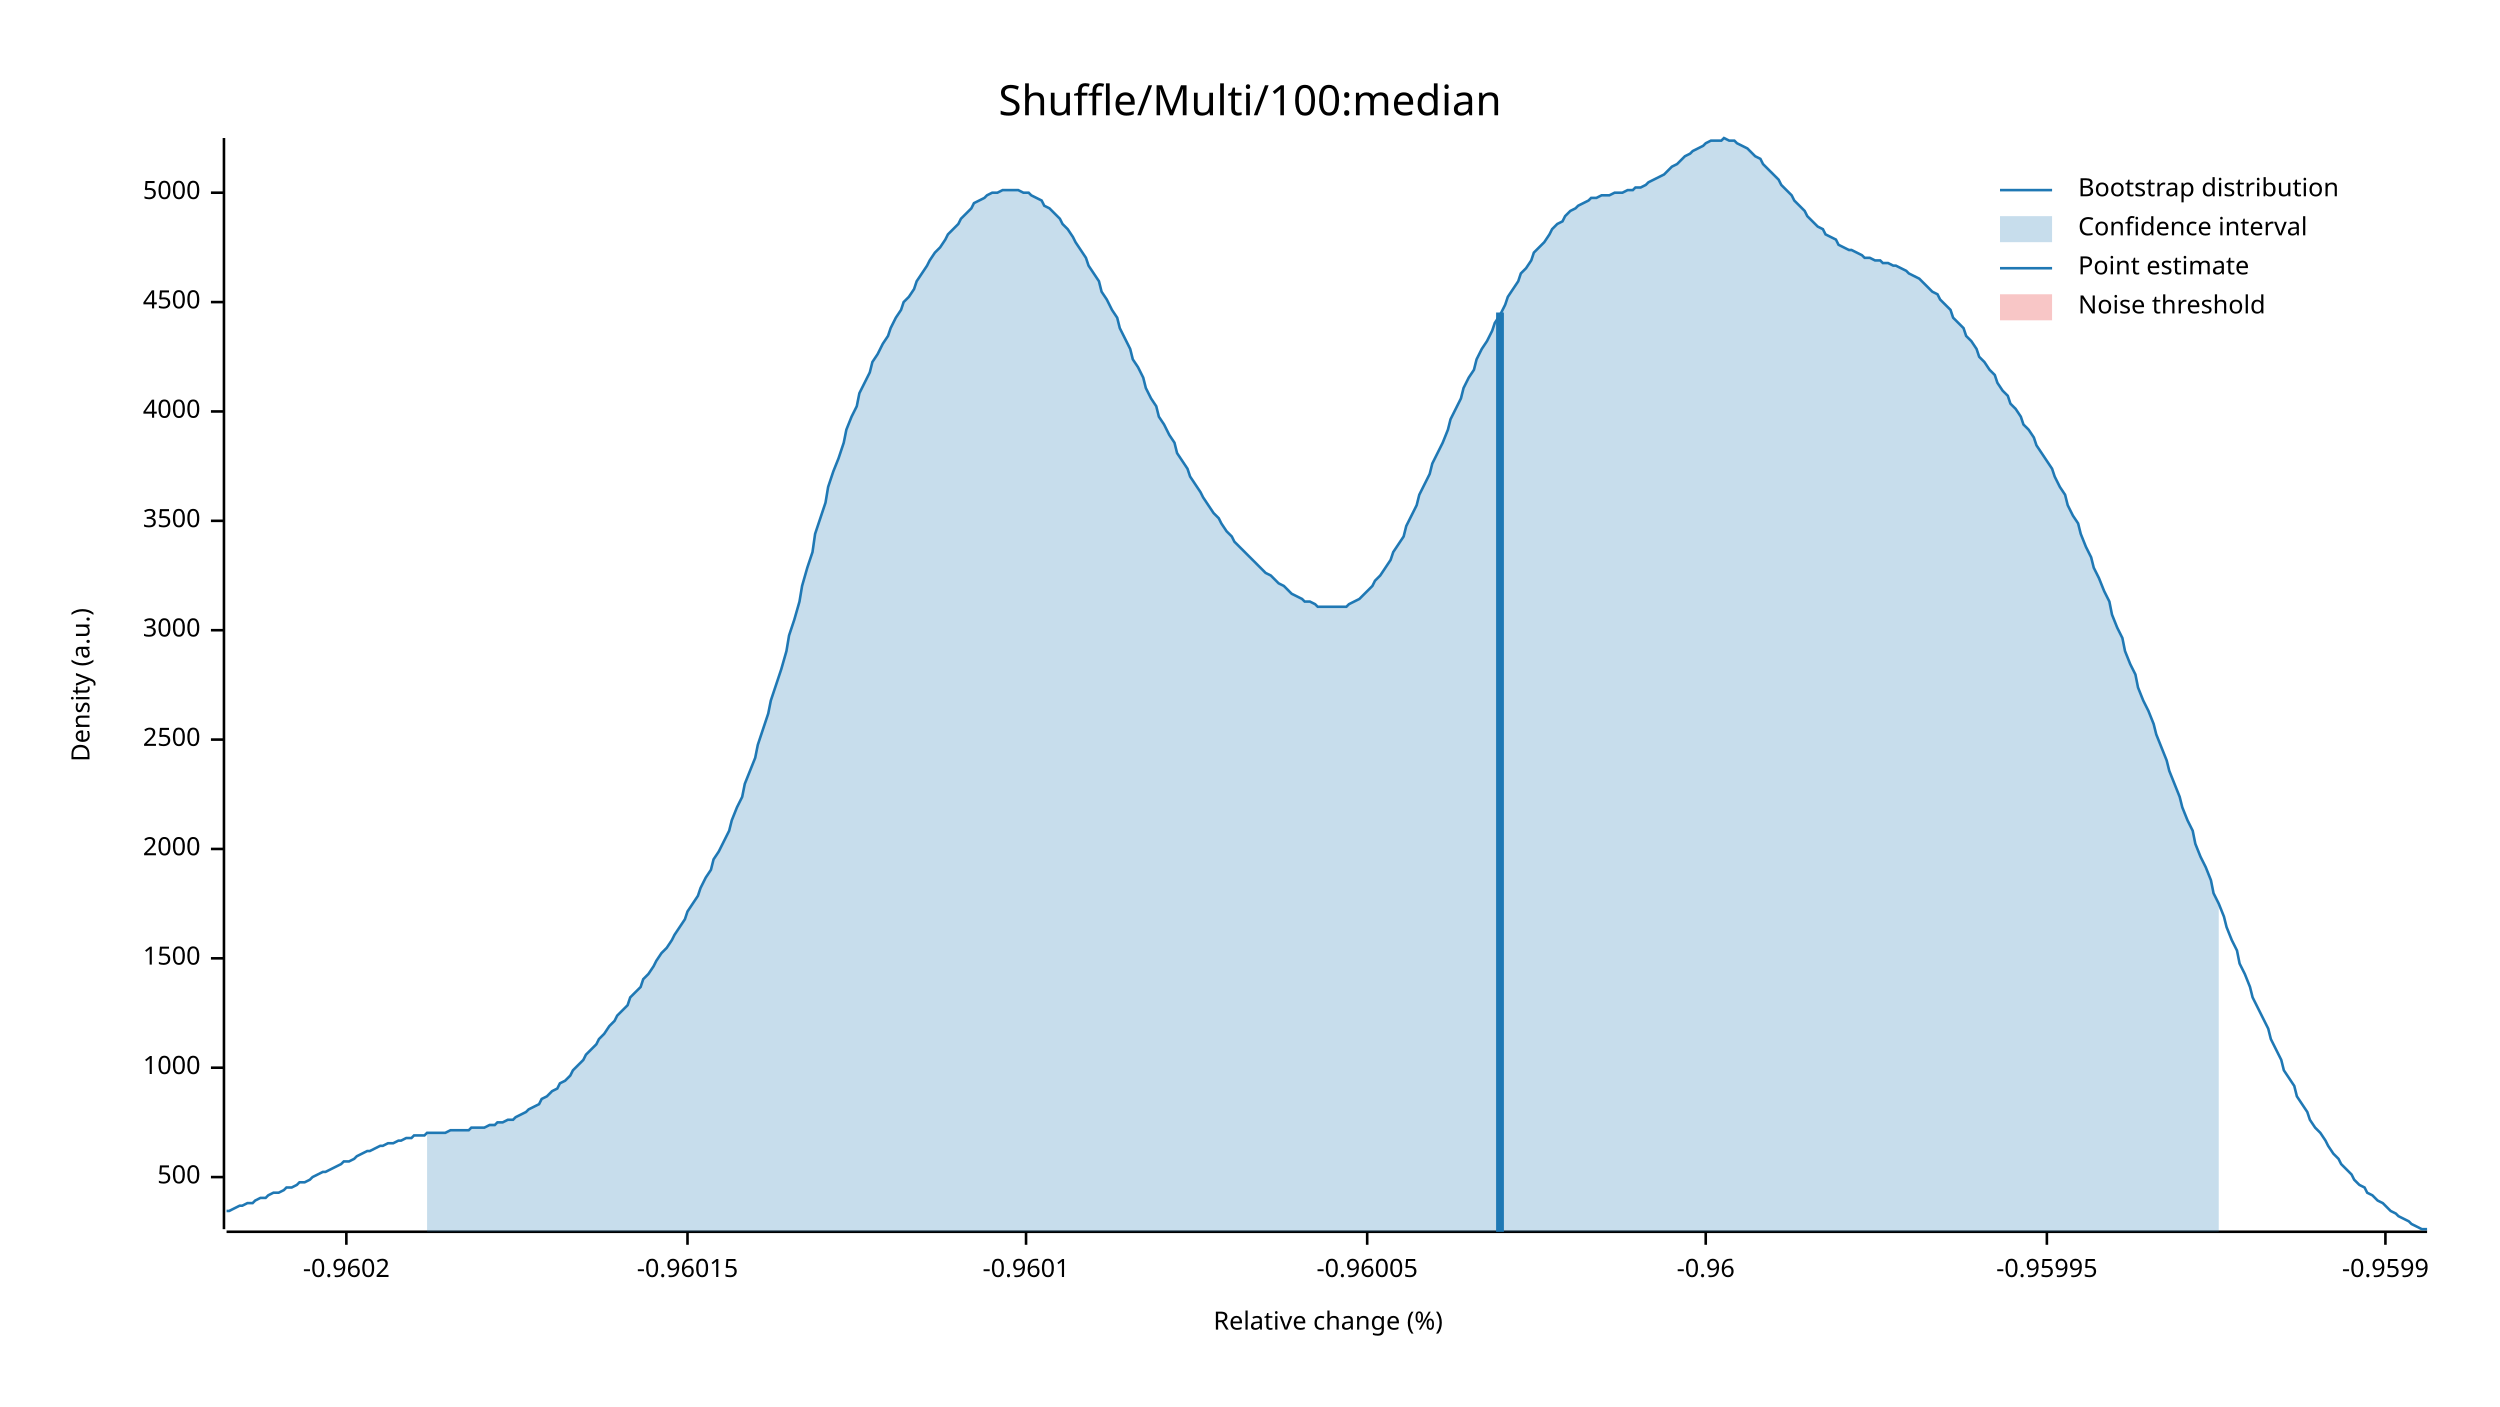
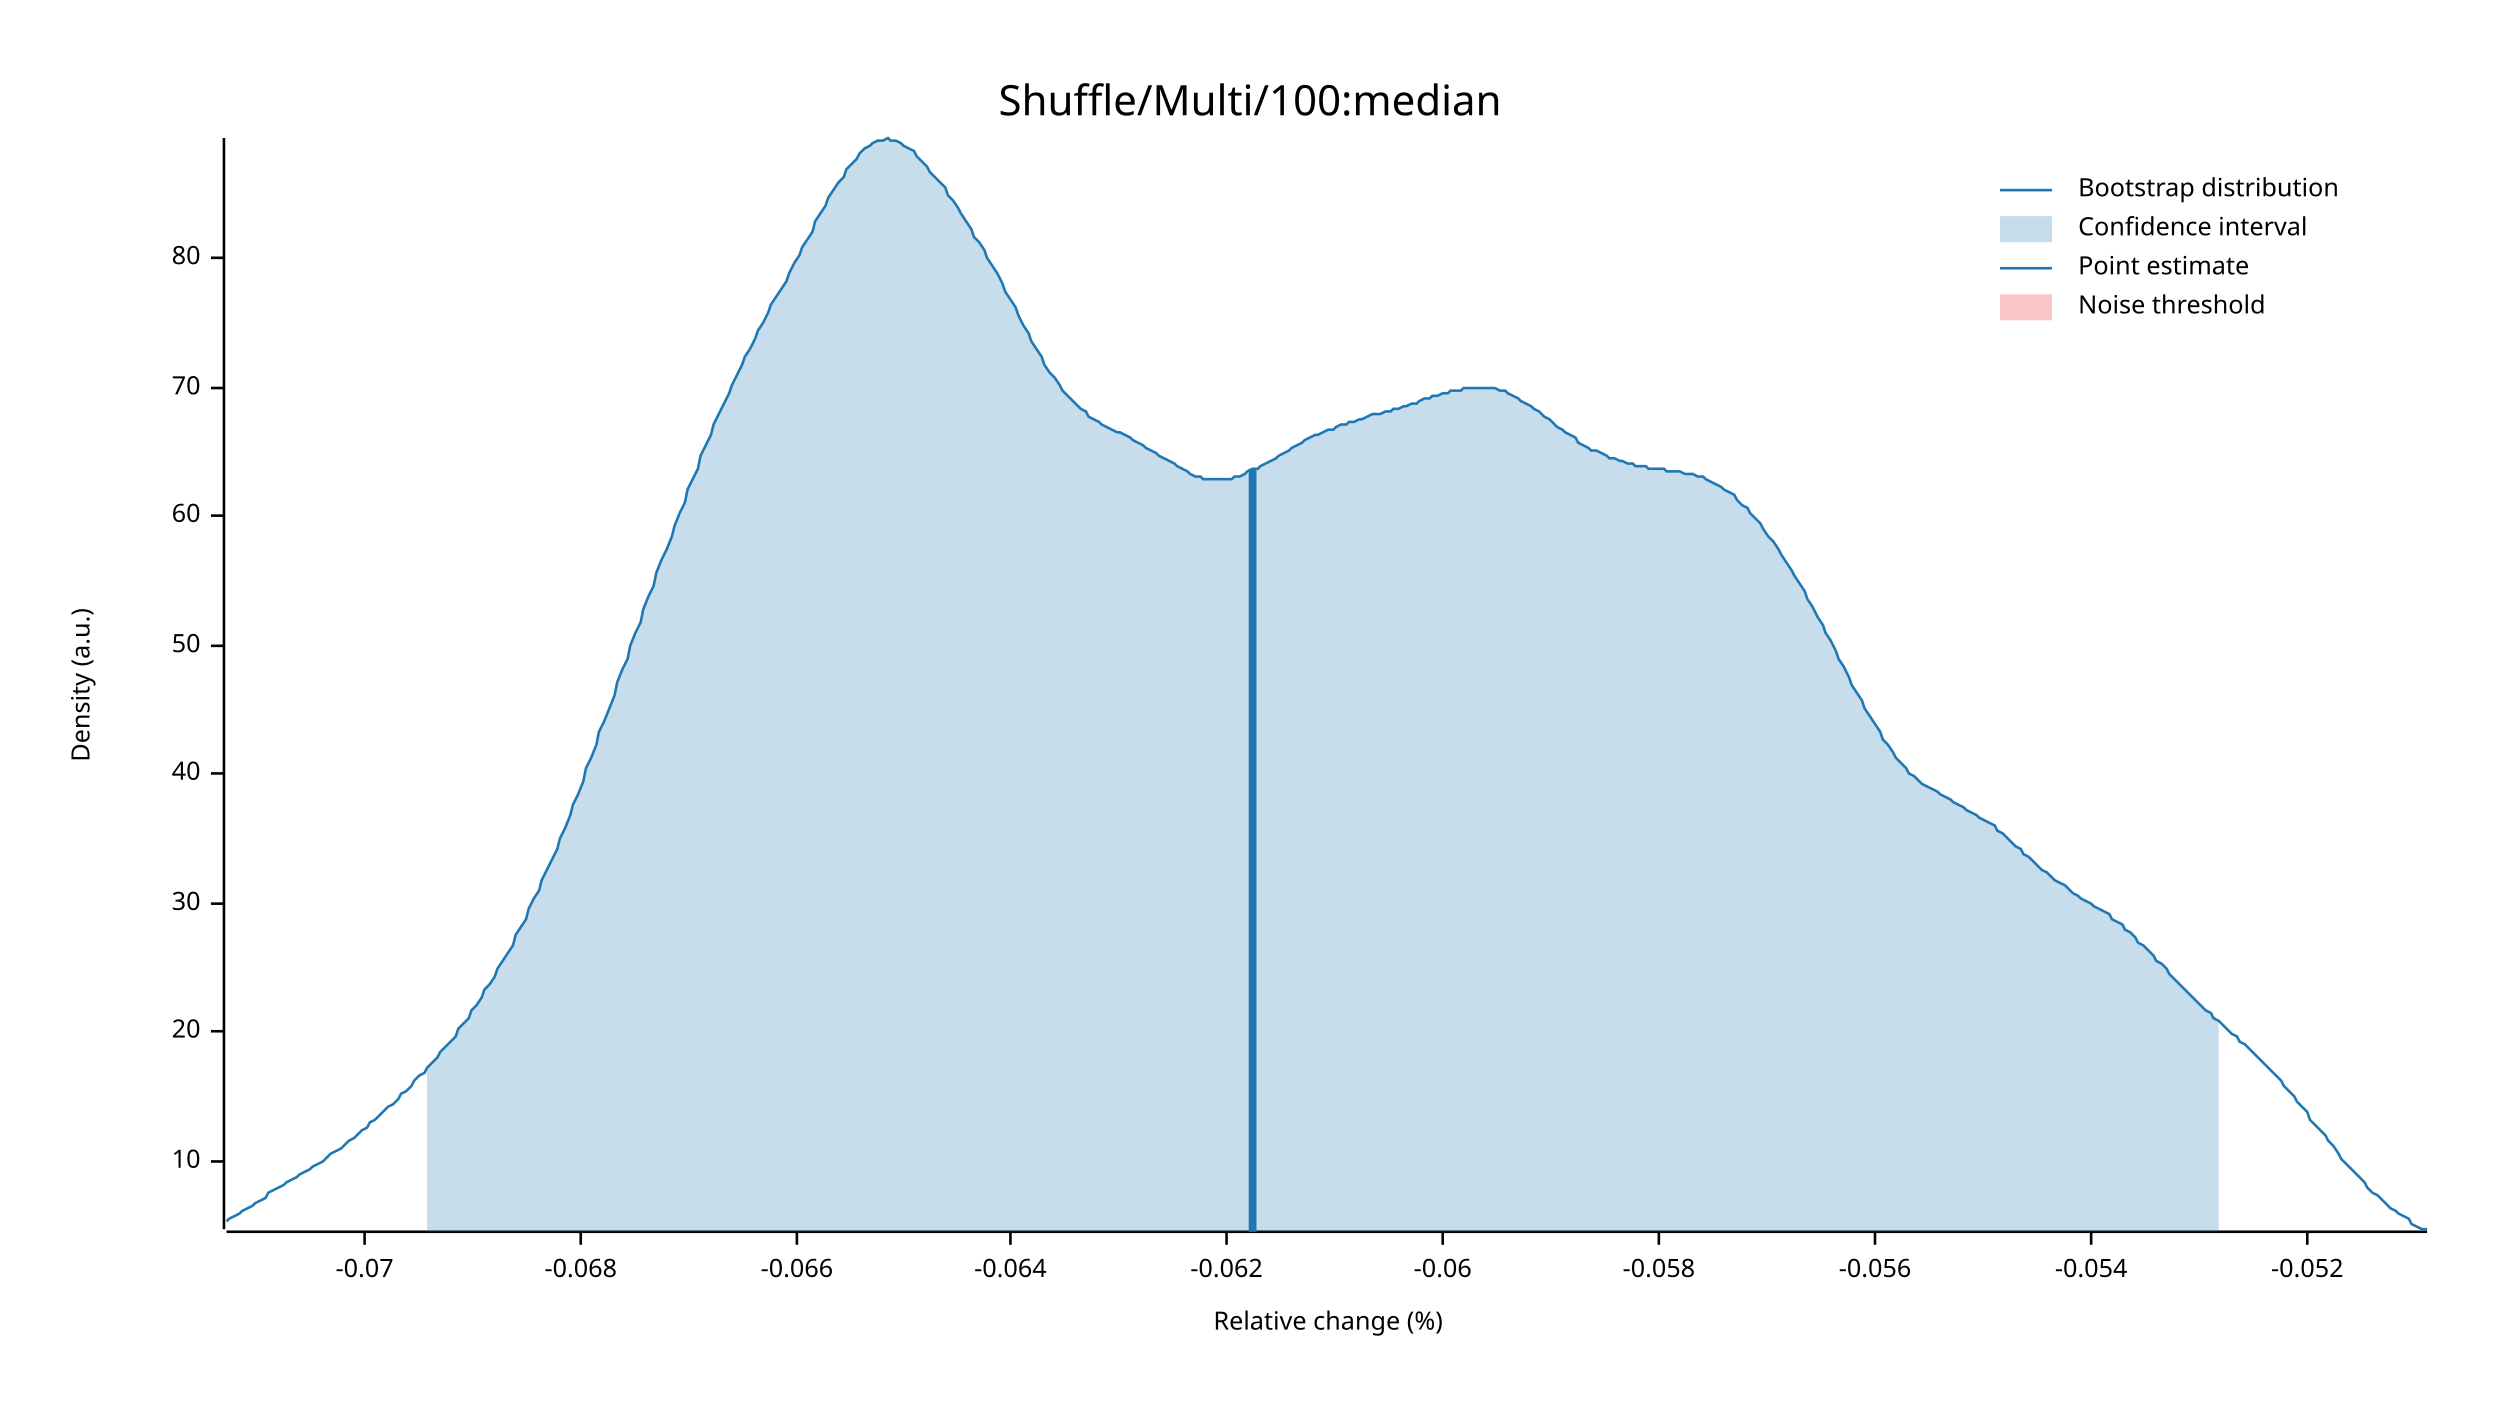
<svg xmlns="http://www.w3.org/2000/svg" width="960" height="540" viewBox="0 0 960 540">
  <text x="480" y="32" dy="0.76em" text-anchor="middle" font-family="sans-serif" font-size="16.129" opacity="1" fill="#000000">
Shuffle/Multi/100:median
</text>
  <text x="27" y="263" dy="0.76em" text-anchor="middle" font-family="sans-serif" font-size="9.677" opacity="1" fill="#000000" transform="rotate(270, 27, 263)">
Density (a.u.)
</text>
  <text x="510" y="513" dy="-0.5ex" text-anchor="middle" font-family="sans-serif" font-size="9.677" opacity="1" fill="#000000">
Relative change (%)
</text>
  <polyline fill="none" opacity="1" stroke="#000000" stroke-width="1" points="86,53 86,472 " />
-   <text x="77" y="452" dy="0.5ex" text-anchor="end" font-family="sans-serif" font-size="9.677" opacity="1" fill="#000000">
- 500
+   <text x="77" y="446" dy="0.5ex" text-anchor="end" font-family="sans-serif" font-size="9.677" opacity="1" fill="#000000">
+ 10
</text>
-   <polyline fill="none" opacity="1" stroke="#000000" stroke-width="1" points="81,452 86,452 " />
-   <text x="77" y="410" dy="0.5ex" text-anchor="end" font-family="sans-serif" font-size="9.677" opacity="1" fill="#000000">
- 1000
+   <polyline fill="none" opacity="1" stroke="#000000" stroke-width="1" points="81,446 86,446 " />
+   <text x="77" y="396" dy="0.5ex" text-anchor="end" font-family="sans-serif" font-size="9.677" opacity="1" fill="#000000">
+ 20
</text>
-   <polyline fill="none" opacity="1" stroke="#000000" stroke-width="1" points="81,410 86,410 " />
-   <text x="77" y="368" dy="0.5ex" text-anchor="end" font-family="sans-serif" font-size="9.677" opacity="1" fill="#000000">
- 1500
+   <polyline fill="none" opacity="1" stroke="#000000" stroke-width="1" points="81,396 86,396 " />
+   <text x="77" y="347" dy="0.5ex" text-anchor="end" font-family="sans-serif" font-size="9.677" opacity="1" fill="#000000">
+ 30
</text>
-   <polyline fill="none" opacity="1" stroke="#000000" stroke-width="1" points="81,368 86,368 " />
-   <text x="77" y="326" dy="0.5ex" text-anchor="end" font-family="sans-serif" font-size="9.677" opacity="1" fill="#000000">
- 2000
+   <polyline fill="none" opacity="1" stroke="#000000" stroke-width="1" points="81,347 86,347 " />
+   <text x="77" y="297" dy="0.5ex" text-anchor="end" font-family="sans-serif" font-size="9.677" opacity="1" fill="#000000">
+ 40
</text>
-   <polyline fill="none" opacity="1" stroke="#000000" stroke-width="1" points="81,326 86,326 " />
-   <text x="77" y="284" dy="0.5ex" text-anchor="end" font-family="sans-serif" font-size="9.677" opacity="1" fill="#000000">
- 2500
+   <polyline fill="none" opacity="1" stroke="#000000" stroke-width="1" points="81,297 86,297 " />
+   <text x="77" y="248" dy="0.5ex" text-anchor="end" font-family="sans-serif" font-size="9.677" opacity="1" fill="#000000">
+ 50
</text>
-   <polyline fill="none" opacity="1" stroke="#000000" stroke-width="1" points="81,284 86,284 " />
-   <text x="77" y="242" dy="0.5ex" text-anchor="end" font-family="sans-serif" font-size="9.677" opacity="1" fill="#000000">
- 3000
+   <polyline fill="none" opacity="1" stroke="#000000" stroke-width="1" points="81,248 86,248 " />
+   <text x="77" y="198" dy="0.5ex" text-anchor="end" font-family="sans-serif" font-size="9.677" opacity="1" fill="#000000">
+ 60
</text>
-   <polyline fill="none" opacity="1" stroke="#000000" stroke-width="1" points="81,242 86,242 " />
-   <text x="77" y="200" dy="0.5ex" text-anchor="end" font-family="sans-serif" font-size="9.677" opacity="1" fill="#000000">
- 3500
+   <polyline fill="none" opacity="1" stroke="#000000" stroke-width="1" points="81,198 86,198 " />
+   <text x="77" y="149" dy="0.5ex" text-anchor="end" font-family="sans-serif" font-size="9.677" opacity="1" fill="#000000">
+ 70
</text>
-   <polyline fill="none" opacity="1" stroke="#000000" stroke-width="1" points="81,200 86,200 " />
-   <text x="77" y="158" dy="0.5ex" text-anchor="end" font-family="sans-serif" font-size="9.677" opacity="1" fill="#000000">
- 4000
+   <polyline fill="none" opacity="1" stroke="#000000" stroke-width="1" points="81,149 86,149 " />
+   <text x="77" y="99" dy="0.5ex" text-anchor="end" font-family="sans-serif" font-size="9.677" opacity="1" fill="#000000">
+ 80
</text>
-   <polyline fill="none" opacity="1" stroke="#000000" stroke-width="1" points="81,158 86,158 " />
-   <text x="77" y="116" dy="0.5ex" text-anchor="end" font-family="sans-serif" font-size="9.677" opacity="1" fill="#000000">
- 4500
+   <polyline fill="none" opacity="1" stroke="#000000" stroke-width="1" points="81,99 86,99 " />
+   <polyline fill="none" opacity="1" stroke="#000000" stroke-width="1" points="87,473 932,473 " />
+   <text x="140" y="483" dy="0.76em" text-anchor="middle" font-family="sans-serif" font-size="9.677" opacity="1" fill="#000000">
+ -0.07
</text>
-   <polyline fill="none" opacity="1" stroke="#000000" stroke-width="1" points="81,116 86,116 " />
-   <text x="77" y="74" dy="0.5ex" text-anchor="end" font-family="sans-serif" font-size="9.677" opacity="1" fill="#000000">
- 5000
+   <polyline fill="none" opacity="1" stroke="#000000" stroke-width="1" points="140,473 140,478 " />
+   <text x="223" y="483" dy="0.76em" text-anchor="middle" font-family="sans-serif" font-size="9.677" opacity="1" fill="#000000">
+ -0.068
</text>
-   <polyline fill="none" opacity="1" stroke="#000000" stroke-width="1" points="81,74 86,74 " />
-   <polyline fill="none" opacity="1" stroke="#000000" stroke-width="1" points="87,473 932,473 " />
-   <text x="133" y="483" dy="0.76em" text-anchor="middle" font-family="sans-serif" font-size="9.677" opacity="1" fill="#000000">
- -0.9602
+   <polyline fill="none" opacity="1" stroke="#000000" stroke-width="1" points="223,473 223,478 " />
+   <text x="306" y="483" dy="0.76em" text-anchor="middle" font-family="sans-serif" font-size="9.677" opacity="1" fill="#000000">
+ -0.066
</text>
-   <polyline fill="none" opacity="1" stroke="#000000" stroke-width="1" points="133,473 133,478 " />
-   <text x="264" y="483" dy="0.76em" text-anchor="middle" font-family="sans-serif" font-size="9.677" opacity="1" fill="#000000">
- -0.96015
+   <polyline fill="none" opacity="1" stroke="#000000" stroke-width="1" points="306,473 306,478 " />
+   <text x="388" y="483" dy="0.76em" text-anchor="middle" font-family="sans-serif" font-size="9.677" opacity="1" fill="#000000">
+ -0.064
</text>
-   <polyline fill="none" opacity="1" stroke="#000000" stroke-width="1" points="264,473 264,478 " />
-   <text x="394" y="483" dy="0.76em" text-anchor="middle" font-family="sans-serif" font-size="9.677" opacity="1" fill="#000000">
- -0.9601
+   <polyline fill="none" opacity="1" stroke="#000000" stroke-width="1" points="388,473 388,478 " />
+   <text x="471" y="483" dy="0.76em" text-anchor="middle" font-family="sans-serif" font-size="9.677" opacity="1" fill="#000000">
+ -0.062
</text>
-   <polyline fill="none" opacity="1" stroke="#000000" stroke-width="1" points="394,473 394,478 " />
-   <text x="525" y="483" dy="0.76em" text-anchor="middle" font-family="sans-serif" font-size="9.677" opacity="1" fill="#000000">
- -0.96005
+   <polyline fill="none" opacity="1" stroke="#000000" stroke-width="1" points="471,473 471,478 " />
+   <text x="554" y="483" dy="0.76em" text-anchor="middle" font-family="sans-serif" font-size="9.677" opacity="1" fill="#000000">
+ -0.06
</text>
-   <polyline fill="none" opacity="1" stroke="#000000" stroke-width="1" points="525,473 525,478 " />
-   <text x="655" y="483" dy="0.76em" text-anchor="middle" font-family="sans-serif" font-size="9.677" opacity="1" fill="#000000">
- -0.96
+   <polyline fill="none" opacity="1" stroke="#000000" stroke-width="1" points="554,473 554,478 " />
+   <text x="637" y="483" dy="0.76em" text-anchor="middle" font-family="sans-serif" font-size="9.677" opacity="1" fill="#000000">
+ -0.058
</text>
-   <polyline fill="none" opacity="1" stroke="#000000" stroke-width="1" points="655,473 655,478 " />
-   <text x="786" y="483" dy="0.76em" text-anchor="middle" font-family="sans-serif" font-size="9.677" opacity="1" fill="#000000">
- -0.95995
+   <polyline fill="none" opacity="1" stroke="#000000" stroke-width="1" points="637,473 637,478 " />
+   <text x="720" y="483" dy="0.76em" text-anchor="middle" font-family="sans-serif" font-size="9.677" opacity="1" fill="#000000">
+ -0.056
</text>
-   <polyline fill="none" opacity="1" stroke="#000000" stroke-width="1" points="786,473 786,478 " />
-   <text x="916" y="483" dy="0.76em" text-anchor="middle" font-family="sans-serif" font-size="9.677" opacity="1" fill="#000000">
- -0.9599
+   <polyline fill="none" opacity="1" stroke="#000000" stroke-width="1" points="720,473 720,478 " />
+   <text x="803" y="483" dy="0.76em" text-anchor="middle" font-family="sans-serif" font-size="9.677" opacity="1" fill="#000000">
+ -0.054
</text>
-   <polyline fill="none" opacity="1" stroke="#000000" stroke-width="1" points="916,473 916,478 " />
-   <polyline fill="none" opacity="1" stroke="#1F78B4" stroke-width="1" points="87,465 88,465 90,464 92,463 93,463 95,462 97,462 98,461 100,460 102,460 103,459 105,458 107,458 109,457 110,456 112,456 114,455 115,454 117,454 119,453 120,452 122,451 124,450 125,450 127,449 129,448 131,447 132,446 134,446 136,445 137,444 139,443 141,442 142,442 144,441 146,440 147,440 149,439 151,439 153,438 154,438 156,437 158,437 159,436 161,436 163,436 164,435 166,435 168,435 169,435 171,435 173,434 175,434 176,434 178,434 180,434 181,433 183,433 185,433 186,433 188,432 190,432 191,431 193,431 195,430 197,430 198,429 200,428 202,427 203,426 205,425 207,424 208,422 210,421 212,419 214,418 215,416 217,415 219,413 220,411 222,409 224,407 225,405 227,403 229,401 230,399 232,397 234,394 236,392 237,390 239,388 241,386 242,383 244,381 246,379 247,376 249,374 251,371 252,369 254,366 256,364 258,361 259,359 261,356 263,353 264,350 266,347 268,344 269,341 271,337 273,334 274,330 276,327 278,323 280,319 281,315 283,310 285,306 286,301 288,296 290,291 291,286 293,280 295,274 296,269 298,263 300,257 302,250 303,244 305,238 307,231 308,225 310,218 312,212 313,205 315,199 317,193 318,187 320,181 322,176 324,170 325,165 327,160 329,156 330,151 332,147 334,143 335,139 337,136 339,132 341,129 342,126 344,122 346,119 347,116 349,114 351,111 352,108 354,105 356,102 357,100 359,97 361,95 363,92 364,90 366,88 368,86 369,84 371,82 373,80 374,78 376,77 378,76 379,75 381,74 383,74 385,73 386,73 388,73 390,73 391,73 393,74 395,74 396,75 398,76 400,77 401,79 403,80 405,82 407,84 408,86 410,88 412,91 413,93 415,96 417,99 418,102 420,105 422,108 423,112 425,115 427,119 429,122 430,126 432,130 434,134 435,138 437,141 439,145 440,149 442,153 444,156 445,160 447,163 449,167 451,170 452,174 454,177 456,180 457,183 459,186 461,189 462,191 464,194 466,197 468,199 469,201 471,204 473,206 474,208 476,210 478,212 479,213 481,215 483,217 484,218 486,220 488,221 490,223 491,224 493,225 495,227 496,228 498,229 500,230 501,231 503,231 505,232 506,233 508,233 510,233 512,233 513,233 515,233 517,233 518,232 520,231 522,230 523,229 525,227 527,225 528,223 530,221 532,218 534,215 535,212 537,209 539,206 540,202 542,198 544,194 545,190 547,186 549,182 550,178 552,174 554,170 556,165 557,161 559,157 561,153 562,149 564,145 566,142 567,138 569,134 571,131 573,127 574,124 576,121 578,117 579,114 581,111 583,108 584,105 586,103 588,100 589,97 591,95 593,93 595,90 596,88 598,86 600,85 601,83 603,81 605,80 606,79 608,78 610,77 611,76 613,76 615,75 617,75 618,75 620,74 622,74 623,74 625,73 627,73 628,72 630,72 632,71 633,70 635,69 637,68 639,67 640,66 642,64 644,63 645,62 647,60 649,59 650,58 652,57 654,56 655,55 657,54 659,54 661,54 662,53 664,54 666,54 667,55 669,56 671,57 672,58 674,60 676,61 677,63 679,65 681,67 683,69 684,71 686,73 688,75 689,77 691,79 693,81 694,83 696,85 698,87 700,88 701,90 703,91 705,92 706,94 708,95 710,96 711,96 713,97 715,98 716,99 718,99 720,100 722,100 723,101 725,101 727,102 728,102 730,103 732,104 733,105 735,106 737,107 738,108 740,110 742,112 744,113 745,115 747,117 749,119 750,122 752,124 754,126 755,129 757,131 759,134 760,137 762,139 764,142 766,144 767,147 769,150 771,152 772,155 774,157 776,160 777,163 779,165 781,168 782,171 784,174 786,177 788,180 789,183 791,187 793,190 794,194 796,198 798,201 799,205 801,210 803,214 804,218 806,222 808,227 810,231 811,236 813,241 815,245 816,250 818,255 820,259 821,264 823,269 825,273 827,278 828,282 830,287 832,292 833,296 835,301 837,306 838,310 840,315 842,319 843,324 845,329 847,333 849,338 850,343 852,347 854,352 855,356 857,361 859,365 860,370 862,374 864,379 865,383 867,387 869,391 871,395 872,399 874,403 876,407 877,411 879,414 881,417 882,421 884,424 886,427 887,430 889,433 891,435 893,438 894,440 896,443 898,445 899,447 901,449 903,451 904,453 906,455 908,456 909,458 911,459 913,461 915,462 916,463 918,465 920,466 921,467 923,468 925,469 926,470 928,471 930,472 932,472 " />
-   <polygon opacity="0.25" fill="#1F78B4" points="164,435 166,435 168,435 169,435 171,435 173,434 175,434 176,434 178,434 180,434 181,433 183,433 185,433 186,433 188,432 190,432 191,431 193,431 195,430 197,430 198,429 200,428 202,427 203,426 205,425 207,424 208,422 210,421 212,419 214,418 215,416 217,415 219,413 220,411 222,409 224,407 225,405 227,403 229,401 230,399 232,397 234,394 236,392 237,390 239,388 241,386 242,383 244,381 246,379 247,376 249,374 251,371 252,369 254,366 256,364 258,361 259,359 261,356 263,353 264,350 266,347 268,344 269,341 271,337 273,334 274,330 276,327 278,323 280,319 281,315 283,310 285,306 286,301 288,296 290,291 291,286 293,280 295,274 296,269 298,263 300,257 302,250 303,244 305,238 307,231 308,225 310,218 312,212 313,205 315,199 317,193 318,187 320,181 322,176 324,170 325,165 327,160 329,156 330,151 332,147 334,143 335,139 337,136 339,132 341,129 342,126 344,122 346,119 347,116 349,114 351,111 352,108 354,105 356,102 357,100 359,97 361,95 363,92 364,90 366,88 368,86 369,84 371,82 373,80 374,78 376,77 378,76 379,75 381,74 383,74 385,73 386,73 388,73 390,73 391,73 393,74 395,74 396,75 398,76 400,77 401,79 403,80 405,82 407,84 408,86 410,88 412,91 413,93 415,96 417,99 418,102 420,105 422,108 423,112 425,115 427,119 429,122 430,126 432,130 434,134 435,138 437,141 439,145 440,149 442,153 444,156 445,160 447,163 449,167 451,170 452,174 454,177 456,180 457,183 459,186 461,189 462,191 464,194 466,197 468,199 469,201 471,204 473,206 474,208 476,210 478,212 479,213 481,215 483,217 484,218 486,220 488,221 490,223 491,224 493,225 495,227 496,228 498,229 500,230 501,231 503,231 505,232 506,233 508,233 510,233 512,233 513,233 515,233 517,233 518,232 520,231 522,230 523,229 525,227 527,225 528,223 530,221 532,218 534,215 535,212 537,209 539,206 540,202 542,198 544,194 545,190 547,186 549,182 550,178 552,174 554,170 556,165 557,161 559,157 561,153 562,149 564,145 566,142 567,138 569,134 571,131 573,127 574,124 576,121 578,117 579,114 581,111 583,108 584,105 586,103 588,100 589,97 591,95 593,93 595,90 596,88 598,86 600,85 601,83 603,81 605,80 606,79 608,78 610,77 611,76 613,76 615,75 617,75 618,75 620,74 622,74 623,74 625,73 627,73 628,72 630,72 632,71 633,70 635,69 637,68 639,67 640,66 642,64 644,63 645,62 647,60 649,59 650,58 652,57 654,56 655,55 657,54 659,54 661,54 662,53 664,54 666,54 667,55 669,56 671,57 672,58 674,60 676,61 677,63 679,65 681,67 683,69 684,71 686,73 688,75 689,77 691,79 693,81 694,83 696,85 698,87 700,88 701,90 703,91 705,92 706,94 708,95 710,96 711,96 713,97 715,98 716,99 718,99 720,100 722,100 723,101 725,101 727,102 728,102 730,103 732,104 733,105 735,106 737,107 738,108 740,110 742,112 744,113 745,115 747,117 749,119 750,122 752,124 754,126 755,129 757,131 759,134 760,137 762,139 764,142 766,144 767,147 769,150 771,152 772,155 774,157 776,160 777,163 779,165 781,168 782,171 784,174 786,177 788,180 789,183 791,187 793,190 794,194 796,198 798,201 799,205 801,210 803,214 804,218 806,222 808,227 810,231 811,236 813,241 815,245 816,250 818,255 820,259 821,264 823,269 825,273 827,278 828,282 830,287 832,292 833,296 835,301 837,306 838,310 840,315 842,319 843,324 845,329 847,333 849,338 850,343 852,347 852,473 164,473 " />
-   <polyline fill="none" opacity="1" stroke="#1F78B4" stroke-width="3" points="576,473 576,120 " />
+   <polyline fill="none" opacity="1" stroke="#000000" stroke-width="1" points="803,473 803,478 " />
+   <text x="886" y="483" dy="0.76em" text-anchor="middle" font-family="sans-serif" font-size="9.677" opacity="1" fill="#000000">
+ -0.052
+ </text>
+   <polyline fill="none" opacity="1" stroke="#000000" stroke-width="1" points="886,473 886,478 " />
+   <polyline fill="none" opacity="1" stroke="#1F78B4" stroke-width="1" points="87,469 88,468 90,467 92,466 93,465 95,464 97,463 98,462 100,461 102,460 103,458 105,457 107,456 109,455 110,454 112,453 114,452 115,451 117,450 119,449 120,448 122,447 124,446 125,445 127,443 129,442 131,441 132,440 134,438 136,437 137,436 139,434 141,433 142,431 144,430 146,428 147,427 149,425 151,424 153,422 154,420 156,419 158,417 159,415 161,413 163,412 164,410 166,408 168,406 169,404 171,402 173,400 175,398 176,395 178,393 180,391 181,388 183,386 185,383 186,380 188,378 190,375 191,372 193,369 195,366 197,363 198,359 200,356 202,353 203,349 205,345 207,342 208,338 210,334 212,330 214,326 215,322 217,318 219,313 220,309 222,305 224,300 225,295 227,291 229,286 230,281 232,277 234,272 236,267 237,262 239,257 241,253 242,248 244,243 246,239 247,234 249,229 251,225 252,220 254,215 256,211 258,206 259,202 261,197 263,193 264,188 266,184 268,180 269,175 271,171 273,167 274,163 276,159 278,155 280,151 281,148 283,144 285,140 286,137 288,134 290,130 291,127 293,124 295,120 296,117 298,114 300,111 302,108 303,105 305,101 307,98 308,95 310,92 312,89 313,85 315,82 317,79 318,76 320,73 322,70 324,68 325,65 327,63 329,61 330,59 332,57 334,56 335,55 337,54 339,54 341,53 342,54 344,54 346,55 347,56 349,57 351,58 352,60 354,62 356,64 357,66 359,68 361,70 363,72 364,75 366,77 368,80 369,82 371,85 373,88 374,91 376,93 378,96 379,99 381,102 383,105 385,109 386,112 388,115 390,118 391,121 393,125 395,128 396,131 398,134 400,137 401,140 403,143 405,145 407,148 408,150 410,152 412,154 413,155 415,157 417,158 418,160 420,161 422,162 423,163 425,164 427,165 429,166 430,166 432,167 434,168 435,169 437,170 439,171 440,172 442,173 444,174 445,175 447,176 449,177 451,178 452,179 454,180 456,181 457,182 459,183 461,183 462,184 464,184 466,184 468,184 469,184 471,184 473,184 474,183 476,183 478,182 479,181 481,180 483,180 484,179 486,178 488,177 490,176 491,175 493,174 495,173 496,172 498,171 500,170 501,169 503,168 505,167 506,167 508,166 510,165 512,165 513,164 515,163 517,163 518,162 520,162 522,161 523,161 525,160 527,159 528,159 530,159 532,158 534,158 535,157 537,157 539,156 540,156 542,155 544,155 545,154 547,153 549,153 550,152 552,152 554,151 556,151 557,150 559,150 561,150 562,149 564,149 566,149 567,149 569,149 571,149 573,149 574,149 576,150 578,150 579,151 581,152 583,153 584,154 586,155 588,156 589,157 591,158 593,160 595,161 596,162 598,164 600,165 601,166 603,167 605,168 606,170 608,171 610,172 611,173 613,173 615,174 617,175 618,176 620,176 622,177 623,177 625,178 627,178 628,179 630,179 632,179 633,180 635,180 637,180 639,180 640,181 642,181 644,181 645,181 647,182 649,182 650,182 652,183 654,183 655,184 657,185 659,186 661,187 662,188 664,189 666,190 667,192 669,194 671,195 672,197 674,199 676,201 677,203 679,206 681,208 683,211 684,213 686,216 688,219 689,221 691,224 693,227 694,230 696,233 698,237 700,240 701,243 703,246 705,250 706,253 708,256 710,260 711,263 713,266 715,269 716,272 718,275 720,278 722,281 723,284 725,286 727,289 728,291 730,293 732,295 733,297 735,298 737,300 738,301 740,302 742,303 744,304 745,305 747,306 749,307 750,308 752,309 754,310 755,311 757,312 759,313 760,314 762,315 764,316 766,317 767,319 769,320 771,322 772,323 774,325 776,326 777,328 779,329 781,331 782,332 784,334 786,335 788,337 789,338 791,339 793,340 794,341 796,343 798,344 799,345 801,346 803,347 804,348 806,349 808,350 810,351 811,353 813,354 815,355 816,357 818,358 820,360 821,362 823,363 825,365 827,367 828,369 830,370 832,372 833,374 835,376 837,378 838,379 840,381 842,383 843,384 845,386 847,388 849,389 850,391 852,392 854,394 855,395 857,397 859,398 860,400 862,401 864,403 865,404 867,406 869,408 871,410 872,411 874,413 876,415 877,417 879,419 881,421 882,423 884,425 886,427 887,430 889,432 891,434 893,436 894,438 896,440 898,443 899,445 901,447 903,449 904,450 906,452 908,454 909,456 911,458 913,459 915,461 916,462 918,464 920,465 921,466 923,467 925,468 926,470 928,471 930,472 932,472 " />
+   <polygon opacity="0.25" fill="#1F78B4" points="164,410 166,408 168,406 169,404 171,402 173,400 175,398 176,395 178,393 180,391 181,388 183,386 185,383 186,380 188,378 190,375 191,372 193,369 195,366 197,363 198,359 200,356 202,353 203,349 205,345 207,342 208,338 210,334 212,330 214,326 215,322 217,318 219,313 220,309 222,305 224,300 225,295 227,291 229,286 230,281 232,277 234,272 236,267 237,262 239,257 241,253 242,248 244,243 246,239 247,234 249,229 251,225 252,220 254,215 256,211 258,206 259,202 261,197 263,193 264,188 266,184 268,180 269,175 271,171 273,167 274,163 276,159 278,155 280,151 281,148 283,144 285,140 286,137 288,134 290,130 291,127 293,124 295,120 296,117 298,114 300,111 302,108 303,105 305,101 307,98 308,95 310,92 312,89 313,85 315,82 317,79 318,76 320,73 322,70 324,68 325,65 327,63 329,61 330,59 332,57 334,56 335,55 337,54 339,54 341,53 342,54 344,54 346,55 347,56 349,57 351,58 352,60 354,62 356,64 357,66 359,68 361,70 363,72 364,75 366,77 368,80 369,82 371,85 373,88 374,91 376,93 378,96 379,99 381,102 383,105 385,109 386,112 388,115 390,118 391,121 393,125 395,128 396,131 398,134 400,137 401,140 403,143 405,145 407,148 408,150 410,152 412,154 413,155 415,157 417,158 418,160 420,161 422,162 423,163 425,164 427,165 429,166 430,166 432,167 434,168 435,169 437,170 439,171 440,172 442,173 444,174 445,175 447,176 449,177 451,178 452,179 454,180 456,181 457,182 459,183 461,183 462,184 464,184 466,184 468,184 469,184 471,184 473,184 474,183 476,183 478,182 479,181 481,180 483,180 484,179 486,178 488,177 490,176 491,175 493,174 495,173 496,172 498,171 500,170 501,169 503,168 505,167 506,167 508,166 510,165 512,165 513,164 515,163 517,163 518,162 520,162 522,161 523,161 525,160 527,159 528,159 530,159 532,158 534,158 535,157 537,157 539,156 540,156 542,155 544,155 545,154 547,153 549,153 550,152 552,152 554,151 556,151 557,150 559,150 561,150 562,149 564,149 566,149 567,149 569,149 571,149 573,149 574,149 576,150 578,150 579,151 581,152 583,153 584,154 586,155 588,156 589,157 591,158 593,160 595,161 596,162 598,164 600,165 601,166 603,167 605,168 606,170 608,171 610,172 611,173 613,173 615,174 617,175 618,176 620,176 622,177 623,177 625,178 627,178 628,179 630,179 632,179 633,180 635,180 637,180 639,180 640,181 642,181 644,181 645,181 647,182 649,182 650,182 652,183 654,183 655,184 657,185 659,186 661,187 662,188 664,189 666,190 667,192 669,194 671,195 672,197 674,199 676,201 677,203 679,206 681,208 683,211 684,213 686,216 688,219 689,221 691,224 693,227 694,230 696,233 698,237 700,240 701,243 703,246 705,250 706,253 708,256 710,260 711,263 713,266 715,269 716,272 718,275 720,278 722,281 723,284 725,286 727,289 728,291 730,293 732,295 733,297 735,298 737,300 738,301 740,302 742,303 744,304 745,305 747,306 749,307 750,308 752,309 754,310 755,311 757,312 759,313 760,314 762,315 764,316 766,317 767,319 769,320 771,322 772,323 774,325 776,326 777,328 779,329 781,331 782,332 784,334 786,335 788,337 789,338 791,339 793,340 794,341 796,343 798,344 799,345 801,346 803,347 804,348 806,349 808,350 810,351 811,353 813,354 815,355 816,357 818,358 820,360 821,362 823,363 825,365 827,367 828,369 830,370 832,372 833,374 835,376 837,378 838,379 840,381 842,383 843,384 845,386 847,388 849,389 850,391 852,392 852,473 164,473 " />
+   <polyline fill="none" opacity="1" stroke="#1F78B4" stroke-width="3" points="481,473 481,180 " />
  <rect x="509" y="53" width="0" height="419" opacity="0.1" fill="#E31A1C" stroke="none" />
  <text x="798" y="68" dy="0.76em" text-anchor="start" font-family="sans-serif" font-size="9.677" opacity="1" fill="#000000">
Bootstrap distribution
</text>
  <text x="798" y="83" dy="0.76em" text-anchor="start" font-family="sans-serif" font-size="9.677" opacity="1" fill="#000000">
Confidence interval
</text>
  <text x="798" y="98" dy="0.76em" text-anchor="start" font-family="sans-serif" font-size="9.677" opacity="1" fill="#000000">
Point estimate
</text>
  <text x="798" y="113" dy="0.76em" text-anchor="start" font-family="sans-serif" font-size="9.677" opacity="1" fill="#000000">
Noise threshold
</text>
  <polyline fill="none" opacity="1" stroke="#1F78B4" stroke-width="1" points="768,73 788,73 " />
  <rect x="768" y="83" width="20" height="10" opacity="0.25" fill="#1F78B4" stroke="none" />
  <polyline fill="none" opacity="1" stroke="#1F78B4" stroke-width="1" points="768,103 788,103 " />
  <rect x="768" y="113" width="20" height="10" opacity="0.25" fill="#E31A1C" stroke="none" />
</svg>
